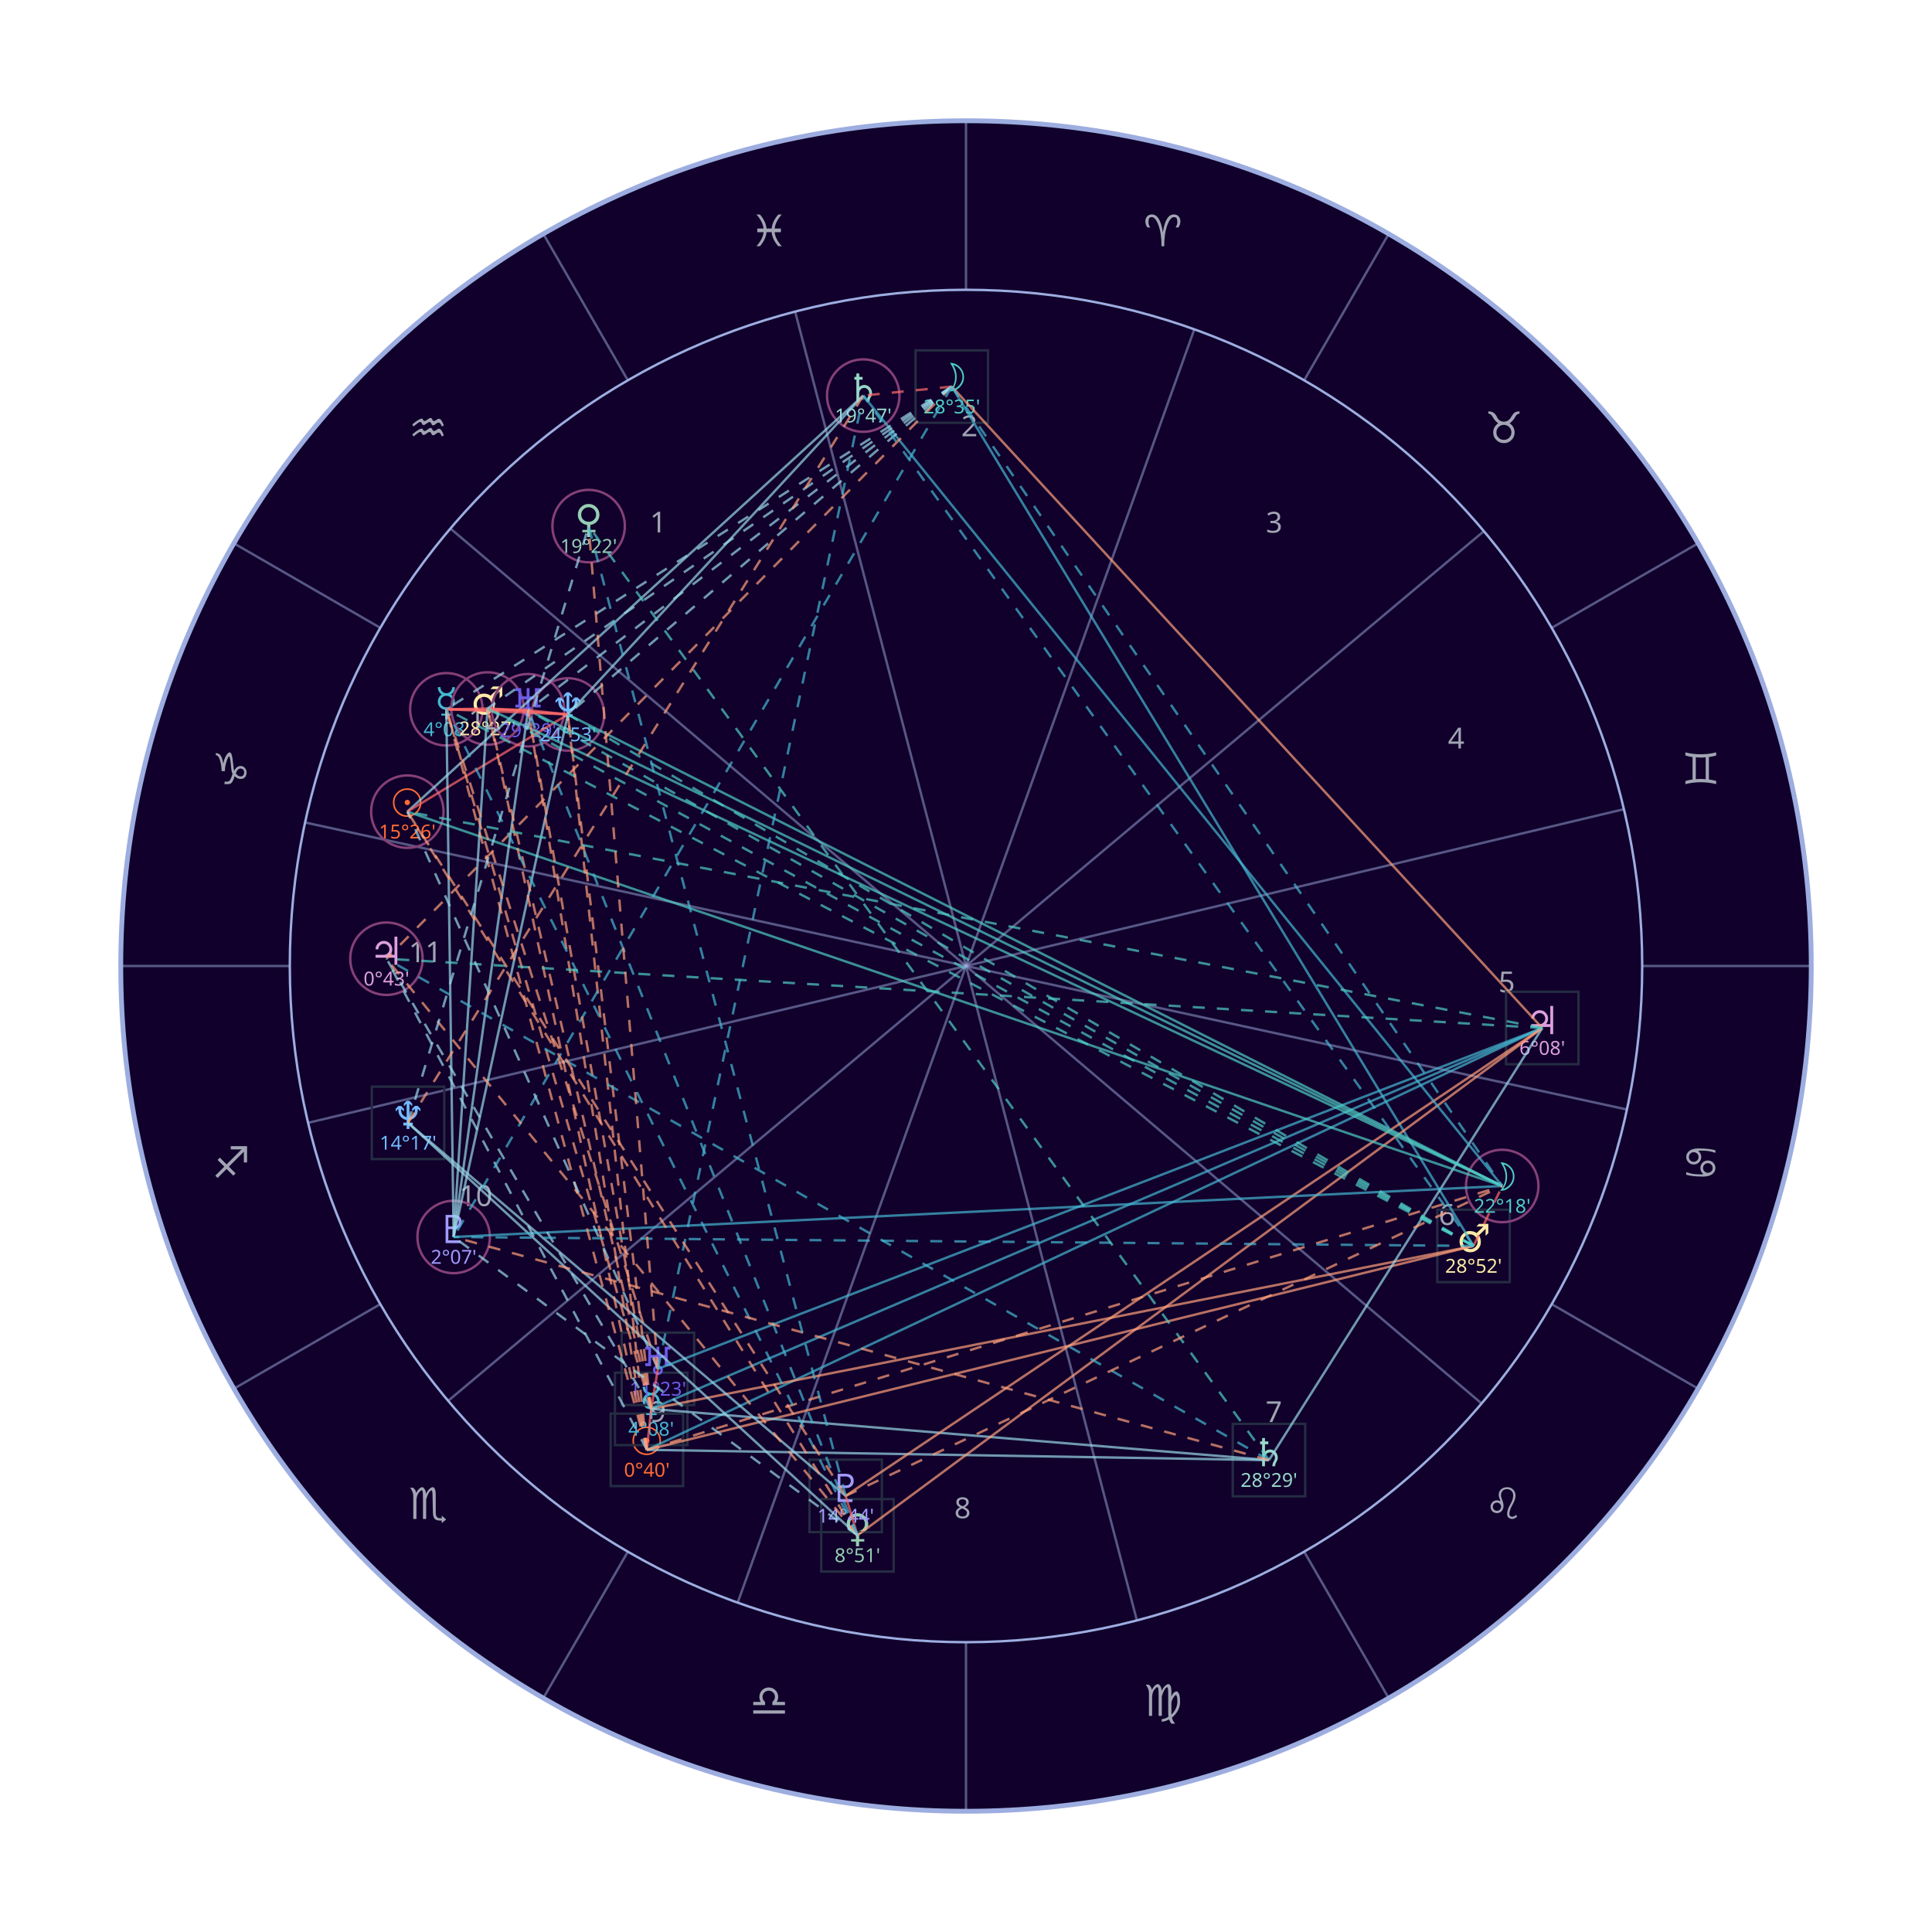
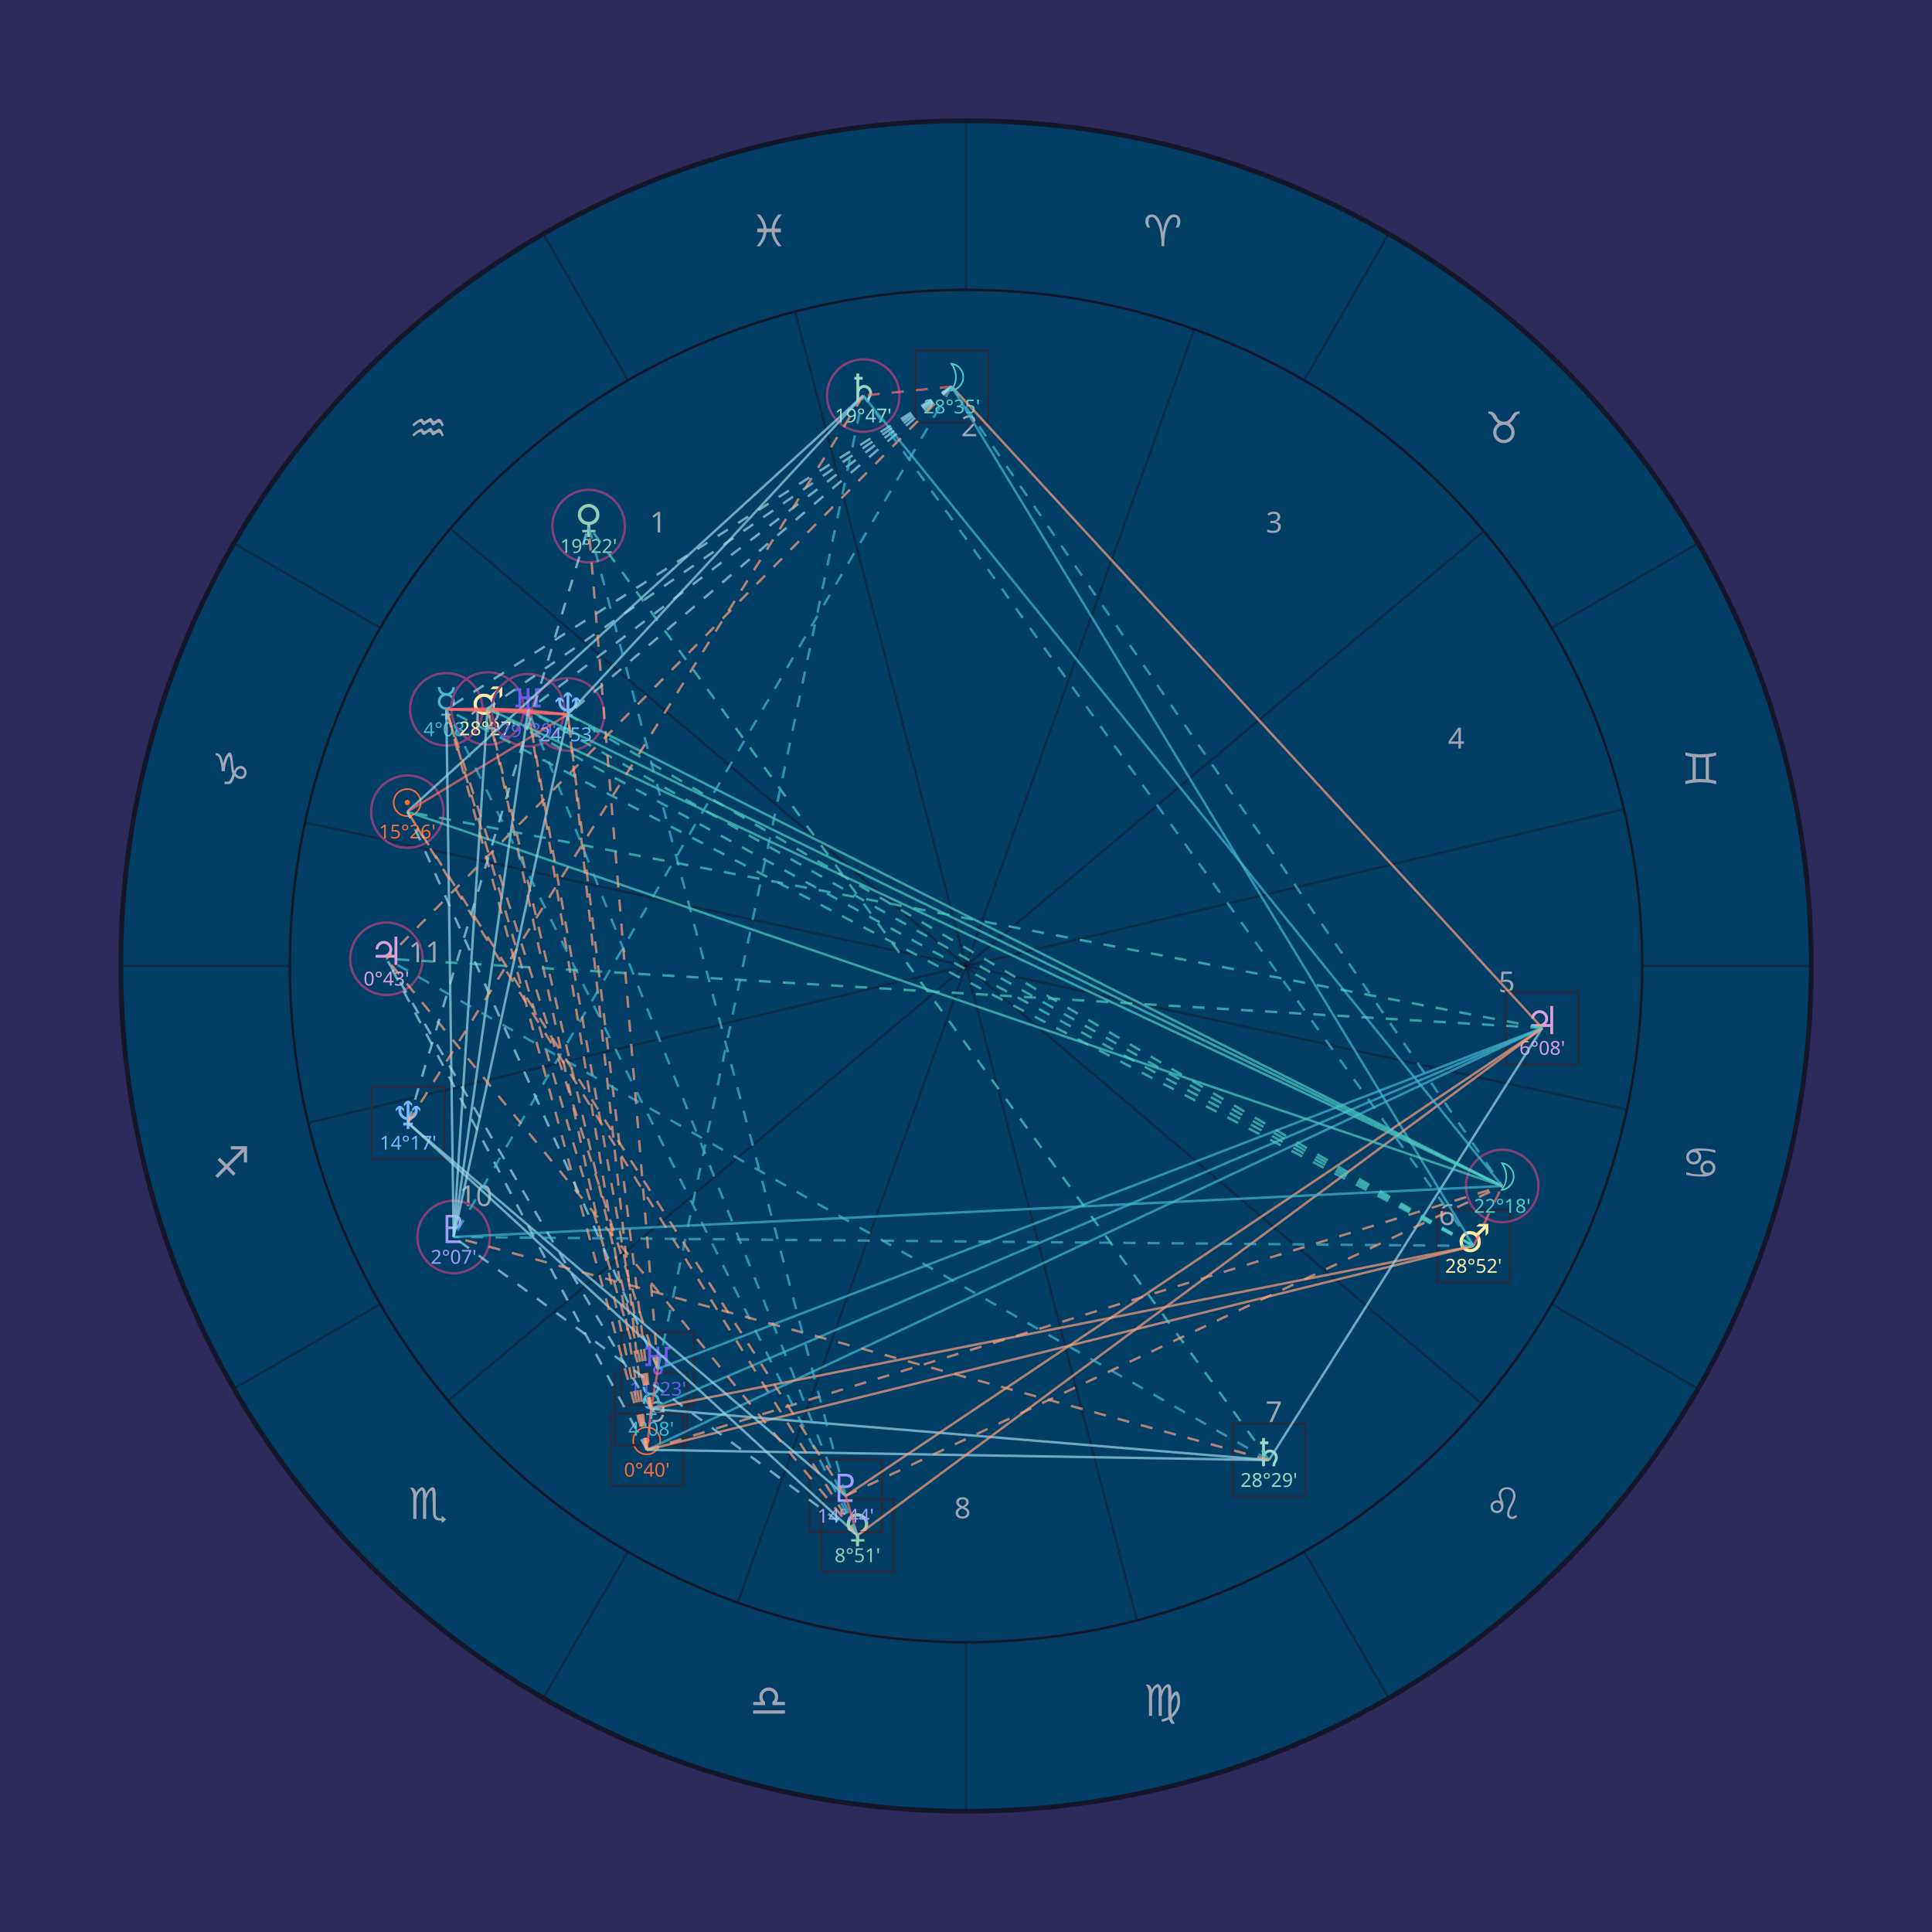
<svg xmlns="http://www.w3.org/2000/svg" height="800" viewBox="0 0 800 800" width="800">
-   <rect fill="#FFFFFF" height="100%" width="100%" />
-   <circle cx="400" cy="400" fill="#10002B" r="350" stroke="#9dade0" stroke-width="2" />
-   <circle cx="400" cy="400" fill="none" r="280" stroke="#9dade0" stroke-width="1" />
-   <line opacity="0.5" stroke="#9dade0" stroke-width="1" x1="400" x2="400" y1="120" y2="50" />
-   <line opacity="0.5" stroke="#9dade0" stroke-width="1" x1="540" x2="575" y1="157.513" y2="96.891" />
-   <line opacity="0.5" stroke="#9dade0" stroke-width="1" x1="642.487" x2="703.109" y1="260" y2="225" />
-   <line opacity="0.5" stroke="#9dade0" stroke-width="1" x1="680" x2="750" y1="400" y2="400" />
-   <line opacity="0.5" stroke="#9dade0" stroke-width="1" x1="642.487" x2="703.109" y1="540" y2="575" />
-   <line opacity="0.5" stroke="#9dade0" stroke-width="1" x1="540" x2="575" y1="642.487" y2="703.109" />
-   <line opacity="0.5" stroke="#9dade0" stroke-width="1" x1="400" x2="400" y1="680" y2="750" />
-   <line opacity="0.5" stroke="#9dade0" stroke-width="1" x1="260" x2="225" y1="642.487" y2="703.109" />
-   <line opacity="0.5" stroke="#9dade0" stroke-width="1" x1="157.513" x2="96.891" y1="540" y2="575" />
-   <line opacity="0.5" stroke="#9dade0" stroke-width="1" x1="120" x2="50" y1="400" y2="400" />
-   <line opacity="0.5" stroke="#9dade0" stroke-width="1" x1="157.513" x2="96.891" y1="260" y2="225" />
-   <line opacity="0.5" stroke="#9dade0" stroke-width="1" x1="260" x2="225" y1="157.513" y2="96.891" />
+   <rect fill="#2D2A5A" height="100%" width="100%" />
+   <circle cx="400" cy="400" fill="#003E66" r="350" stroke="#141729" stroke-width="2" />
+   <circle cx="400" cy="400" fill="none" r="280" stroke="#141729" stroke-width="1" />
+   <line opacity="0.5" stroke="#141729" stroke-width="1" x1="400" x2="400" y1="120" y2="50" />
+   <line opacity="0.5" stroke="#141729" stroke-width="1" x1="540" x2="575" y1="157.513" y2="96.891" />
+   <line opacity="0.5" stroke="#141729" stroke-width="1" x1="642.487" x2="703.109" y1="260" y2="225" />
+   <line opacity="0.5" stroke="#141729" stroke-width="1" x1="680" x2="750" y1="400" y2="400" />
+   <line opacity="0.5" stroke="#141729" stroke-width="1" x1="642.487" x2="703.109" y1="540" y2="575" />
+   <line opacity="0.5" stroke="#141729" stroke-width="1" x1="540" x2="575" y1="642.487" y2="703.109" />
+   <line opacity="0.5" stroke="#141729" stroke-width="1" x1="400" x2="400" y1="680" y2="750" />
+   <line opacity="0.5" stroke="#141729" stroke-width="1" x1="260" x2="225" y1="642.487" y2="703.109" />
+   <line opacity="0.5" stroke="#141729" stroke-width="1" x1="157.513" x2="96.891" y1="540" y2="575" />
+   <line opacity="0.5" stroke="#141729" stroke-width="1" x1="120" x2="50" y1="400" y2="400" />
+   <line opacity="0.5" stroke="#141729" stroke-width="1" x1="157.513" x2="96.891" y1="260" y2="225" />
+   <line opacity="0.5" stroke="#141729" stroke-width="1" x1="260" x2="225" y1="157.513" y2="96.891" />
  <text dominant-baseline="central" fill="#a1a4b3" font-family="serif" font-size="18" text-anchor="middle" x="481.528" y="95.733">
♈
</text>
  <text dominant-baseline="central" fill="#a1a4b3" font-family="serif" font-size="18" text-anchor="middle" x="622.739" y="177.261">
♉
</text>
  <text dominant-baseline="central" fill="#a1a4b3" font-family="serif" font-size="18" text-anchor="middle" x="704.267" y="318.472">
♊
</text>
  <text dominant-baseline="central" fill="#a1a4b3" font-family="serif" font-size="18" text-anchor="middle" x="704.267" y="481.528">
♋
</text>
  <text dominant-baseline="central" fill="#a1a4b3" font-family="serif" font-size="18" text-anchor="middle" x="622.739" y="622.739">
♌
</text>
  <text dominant-baseline="central" fill="#a1a4b3" font-family="serif" font-size="18" text-anchor="middle" x="481.528" y="704.267">
♍
</text>
  <text dominant-baseline="central" fill="#a1a4b3" font-family="serif" font-size="18" text-anchor="middle" x="318.472" y="704.267">
♎
</text>
  <text dominant-baseline="central" fill="#a1a4b3" font-family="serif" font-size="18" text-anchor="middle" x="177.261" y="622.739">
♏
</text>
  <text dominant-baseline="central" fill="#a1a4b3" font-family="serif" font-size="18" text-anchor="middle" x="95.733" y="481.528">
♐
</text>
  <text dominant-baseline="central" fill="#a1a4b3" font-family="serif" font-size="18" text-anchor="middle" x="95.733" y="318.472">
♑
</text>
  <text dominant-baseline="central" fill="#a1a4b3" font-family="serif" font-size="18" text-anchor="middle" x="177.261" y="177.261">
♒
</text>
  <text dominant-baseline="central" fill="#a1a4b3" font-family="serif" font-size="18" text-anchor="middle" x="318.472" y="95.733">
♓
</text>
-   <line opacity="0.5" stroke="#9dade0" stroke-width="1" x1="400" x2="186.499" y1="400" y2="218.844" />
+   <line opacity="0.5" stroke="#141729" stroke-width="1" x1="400" x2="186.499" y1="400" y2="218.844" />
  <text dominant-baseline="central" fill="#a1a4b3" font-family="sans-serif" font-size="12" text-anchor="middle" x="272.528" y="215.807">
1
</text>
-   <line opacity="0.5" stroke="#9dade0" stroke-width="1" x1="400" x2="329.257" y1="400" y2="129.084" />
+   <line opacity="0.5" stroke="#141729" stroke-width="1" x1="400" x2="329.257" y1="400" y2="129.084" />
  <text dominant-baseline="central" fill="#a1a4b3" font-family="sans-serif" font-size="12" text-anchor="middle" x="401.429" y="176.005">
2
</text>
-   <line opacity="0.5" stroke="#9dade0" stroke-width="1" x1="400" x2="494.519" y1="400" y2="136.436" />
+   <line opacity="0.5" stroke="#141729" stroke-width="1" x1="400" x2="494.519" y1="400" y2="136.436" />
  <text dominant-baseline="central" fill="#a1a4b3" font-family="sans-serif" font-size="12" text-anchor="middle" x="527.611" y="215.904">
3
</text>
-   <line opacity="0.5" stroke="#9dade0" stroke-width="1" x1="400" x2="614.433" y1="400" y2="219.949" />
+   <line opacity="0.5" stroke="#141729" stroke-width="1" x1="400" x2="614.433" y1="400" y2="219.949" />
  <text dominant-baseline="central" fill="#a1a4b3" font-family="sans-serif" font-size="12" text-anchor="middle" x="602.982" y="305.267">
4
</text>
-   <line opacity="0.5" stroke="#9dade0" stroke-width="1" x1="400" x2="672.37" y1="400" y2="335.079" />
+   <line opacity="0.5" stroke="#141729" stroke-width="1" x1="400" x2="672.37" y1="400" y2="335.079" />
  <text dominant-baseline="central" fill="#a1a4b3" font-family="sans-serif" font-size="12" text-anchor="middle" x="623.913" y="406.228">
5
</text>
-   <line opacity="0.5" stroke="#9dade0" stroke-width="1" x1="400" x2="673.624" y1="400" y2="459.413" />
+   <line opacity="0.5" stroke="#141729" stroke-width="1" x1="400" x2="673.624" y1="400" y2="459.413" />
  <text dominant-baseline="central" fill="#a1a4b3" font-family="sans-serif" font-size="12" text-anchor="middle" x="599.139" y="502.566">
6
</text>
-   <line opacity="0.5" stroke="#9dade0" stroke-width="1" x1="400" x2="613.501" y1="400" y2="581.156" />
+   <line opacity="0.5" stroke="#141729" stroke-width="1" x1="400" x2="613.501" y1="400" y2="581.156" />
  <text dominant-baseline="central" fill="#a1a4b3" font-family="sans-serif" font-size="12" text-anchor="middle" x="527.472" y="584.193">
7
</text>
-   <line opacity="0.5" stroke="#9dade0" stroke-width="1" x1="400" x2="470.743" y1="400" y2="670.916" />
+   <line opacity="0.5" stroke="#141729" stroke-width="1" x1="400" x2="470.743" y1="400" y2="670.916" />
  <text dominant-baseline="central" fill="#a1a4b3" font-family="sans-serif" font-size="12" text-anchor="middle" x="398.571" y="623.995">
8
</text>
-   <line opacity="0.5" stroke="#9dade0" stroke-width="1" x1="400" x2="305.481" y1="400" y2="663.564" />
+   <line opacity="0.5" stroke="#141729" stroke-width="1" x1="400" x2="305.481" y1="400" y2="663.564" />
  <text dominant-baseline="central" fill="#a1a4b3" font-family="sans-serif" font-size="12" text-anchor="middle" x="272.389" y="584.096">
9
</text>
-   <line opacity="0.5" stroke="#9dade0" stroke-width="1" x1="400" x2="185.567" y1="400" y2="580.051" />
+   <line opacity="0.5" stroke="#141729" stroke-width="1" x1="400" x2="185.567" y1="400" y2="580.051" />
  <text dominant-baseline="central" fill="#a1a4b3" font-family="sans-serif" font-size="12" text-anchor="middle" x="197.018" y="494.733">
10
</text>
-   <line opacity="0.5" stroke="#9dade0" stroke-width="1" x1="400" x2="127.63" y1="400" y2="464.921" />
+   <line opacity="0.5" stroke="#141729" stroke-width="1" x1="400" x2="127.63" y1="400" y2="464.921" />
  <text dominant-baseline="central" fill="#a1a4b3" font-family="sans-serif" font-size="12" text-anchor="middle" x="176.087" y="393.772">
11
</text>
-   <line opacity="0.5" stroke="#9dade0" stroke-width="1" x1="400" x2="126.376" y1="400" y2="340.587" />
+   <line opacity="0.5" stroke="#141729" stroke-width="1" x1="400" x2="126.376" y1="400" y2="340.587" />
  <text dominant-baseline="central" fill="#a1a4b3" font-family="sans-serif" font-size="12" text-anchor="middle" x="200.861" y="297.434">
12
</text>
  <rect fill="none" height="30" stroke="#252c42" stroke-width="1" style="" width="30" x="252.859" y="585.346" />
  <text dominant-baseline="central" fill="#FF6B35" font-family="serif" font-size="16" text-anchor="middle" x="267.859" y="597.346">
☉
</text>
  <text dominant-baseline="central" fill="#FF6B35" font-family="sans-serif" font-size="8" text-anchor="middle" x="267.859" y="608.346">
0°40'
</text>
  <rect fill="none" height="30" stroke="#252c42" stroke-width="1" style="" width="30" x="379.112" y="145.072" />
  <text dominant-baseline="central" fill="#4ECDC4" font-family="serif" font-size="16" text-anchor="middle" x="394.112" y="157.072">
☽
</text>
  <text dominant-baseline="central" fill="#4ECDC4" font-family="sans-serif" font-size="8" text-anchor="middle" x="394.112" y="168.072">
28°35'
</text>
  <rect fill="none" height="30" stroke="#252c42" stroke-width="1" style="" width="30" x="254.638" y="568.387" />
  <text dominant-baseline="central" fill="#45B7D1" font-family="serif" font-size="16" text-anchor="middle" x="269.638" y="580.387">
☿
</text>
  <text dominant-baseline="central" fill="#45B7D1" font-family="sans-serif" font-size="8" text-anchor="middle" x="269.638" y="591.387">
4°08'
</text>
  <rect fill="none" height="30" stroke="#252c42" stroke-width="1" style="" width="30" x="340.051" y="620.753" />
  <text dominant-baseline="central" fill="#96CEB4" font-family="serif" font-size="16" text-anchor="middle" x="355.051" y="632.753">
♀
</text>
  <text dominant-baseline="central" fill="#96CEB4" font-family="sans-serif" font-size="8" text-anchor="middle" x="355.051" y="643.753">
8°51'
</text>
  <rect fill="none" height="30" stroke="#252c42" stroke-width="1" style="" width="30" x="595.155" y="500.909" />
  <text dominant-baseline="central" fill="#FFEAA7" font-family="serif" font-size="16" text-anchor="middle" x="610.155" y="512.909">
♂
</text>
  <text dominant-baseline="central" fill="#FFEAA7" font-family="sans-serif" font-size="8" text-anchor="middle" x="610.155" y="523.909">
28°52'
</text>
  <rect fill="none" height="30" stroke="#252c42" stroke-width="1" style="" width="30" x="623.622" y="410.677" />
  <text dominant-baseline="central" fill="#DDA0DD" font-family="serif" font-size="16" text-anchor="middle" x="638.622" y="422.677">
♃
</text>
  <text dominant-baseline="central" fill="#DDA0DD" font-family="sans-serif" font-size="8" text-anchor="middle" x="638.622" y="433.677">
6°08'
</text>
  <rect fill="none" height="30" stroke="#252c42" stroke-width="1" style="" width="30" x="510.452" y="589.601" />
  <text dominant-baseline="central" fill="#98D8C8" font-family="serif" font-size="16" text-anchor="middle" x="525.452" y="601.601">
♄
</text>
  <text dominant-baseline="central" fill="#98D8C8" font-family="sans-serif" font-size="8" text-anchor="middle" x="525.452" y="612.601">
28°29'
</text>
  <rect fill="none" height="30" stroke="#252c42" stroke-width="1" style="" width="30" x="257.43" y="551.811" />
  <text dominant-baseline="central" fill="#6C5CE7" font-family="serif" font-size="16" text-anchor="middle" x="272.43" y="563.811">
♅
</text>
  <text dominant-baseline="central" fill="#6C5CE7" font-family="sans-serif" font-size="8" text-anchor="middle" x="272.43" y="574.811">
11°23'
</text>
  <rect fill="none" height="30" stroke="#252c42" stroke-width="1" style="" width="30" x="153.958" y="449.959" />
  <text dominant-baseline="central" fill="#74B9FF" font-family="serif" font-size="16" text-anchor="middle" x="168.958" y="461.959">
♆
</text>
  <text dominant-baseline="central" fill="#74B9FF" font-family="sans-serif" font-size="8" text-anchor="middle" x="168.958" y="472.959">
14°17'
</text>
  <rect fill="none" height="30" stroke="#252c42" stroke-width="1" style="" width="30" x="335.172" y="604.413" />
  <text dominant-baseline="central" fill="#A29BFE" font-family="serif" font-size="16" text-anchor="middle" x="350.172" y="616.413">
♇
</text>
  <text dominant-baseline="central" fill="#A29BFE" font-family="sans-serif" font-size="8" text-anchor="middle" x="350.172" y="627.413">
14°44'
</text>
  <circle cx="168.667" cy="336.086" fill="none" r="15" stroke="#854077" stroke-width="1" />
  <text dominant-baseline="central" fill="#FF6B35" font-family="serif" font-size="16" text-anchor="middle" x="168.667" y="333.086">
☉
</text>
  <text dominant-baseline="central" fill="#FF6B35" font-family="sans-serif" font-size="8" text-anchor="middle" x="168.667" y="344.086">
15°26'
</text>
  <circle cx="622.041" cy="491.093" fill="none" r="15" stroke="#854077" stroke-width="1" />
  <text dominant-baseline="central" fill="#4ECDC4" font-family="serif" font-size="16" text-anchor="middle" x="622.041" y="488.093">
☽
</text>
  <text dominant-baseline="central" fill="#4ECDC4" font-family="sans-serif" font-size="8" text-anchor="middle" x="622.041" y="499.093">
22°18'
</text>
  <circle cx="184.82" cy="293.71" fill="none" r="15" stroke="#854077" stroke-width="1" />
  <text dominant-baseline="central" fill="#45B7D1" font-family="serif" font-size="16" text-anchor="middle" x="184.82" y="290.71">
☿
</text>
  <text dominant-baseline="central" fill="#45B7D1" font-family="sans-serif" font-size="8" text-anchor="middle" x="184.82" y="301.71">
4°08'
</text>
  <circle cx="243.74" cy="217.838" fill="none" r="15" stroke="#854077" stroke-width="1" />
  <text dominant-baseline="central" fill="#96CEB4" font-family="serif" font-size="16" text-anchor="middle" x="243.74" y="214.838">
♀
</text>
  <text dominant-baseline="central" fill="#96CEB4" font-family="sans-serif" font-size="8" text-anchor="middle" x="243.74" y="225.838">
19°22'
</text>
  <circle cx="201.869" cy="293.374" fill="none" r="15" stroke="#854077" stroke-width="1" />
  <text dominant-baseline="central" fill="#FFEAA7" font-family="serif" font-size="16" text-anchor="middle" x="201.869" y="290.374">
♂
</text>
  <text dominant-baseline="central" fill="#FFEAA7" font-family="sans-serif" font-size="8" text-anchor="middle" x="201.869" y="301.374">
28°27'
</text>
  <circle cx="160.019" cy="396.986" fill="none" r="15" stroke="#854077" stroke-width="1" />
  <text dominant-baseline="central" fill="#DDA0DD" font-family="serif" font-size="16" text-anchor="middle" x="160.019" y="393.986">
♃
</text>
  <text dominant-baseline="central" fill="#DDA0DD" font-family="sans-serif" font-size="8" text-anchor="middle" x="160.019" y="404.986">
0°43'
</text>
  <circle cx="357.448" cy="163.802" fill="none" r="15" stroke="#854077" stroke-width="1" />
  <text dominant-baseline="central" fill="#98D8C8" font-family="serif" font-size="16" text-anchor="middle" x="357.448" y="160.802">
♄
</text>
  <text dominant-baseline="central" fill="#98D8C8" font-family="sans-serif" font-size="8" text-anchor="middle" x="357.448" y="171.802">
19°47'
</text>
  <circle cx="218.664" cy="294.089" fill="none" r="15" stroke="#854077" stroke-width="1" />
  <text dominant-baseline="central" fill="#6C5CE7" font-family="serif" font-size="16" text-anchor="middle" x="218.664" y="291.089">
♅
</text>
  <text dominant-baseline="central" fill="#6C5CE7" font-family="sans-serif" font-size="8" text-anchor="middle" x="218.664" y="302.089">
29°39'
</text>
  <circle cx="235.151" cy="295.837" fill="none" r="15" stroke="#854077" stroke-width="1" />
  <text dominant-baseline="central" fill="#74B9FF" font-family="serif" font-size="16" text-anchor="middle" x="235.151" y="292.837">
♆
</text>
  <text dominant-baseline="central" fill="#74B9FF" font-family="sans-serif" font-size="8" text-anchor="middle" x="235.151" y="303.837">
24°53'
</text>
  <circle cx="187.844" cy="512.204" fill="none" r="15" stroke="#854077" stroke-width="1" />
  <text dominant-baseline="central" fill="#A29BFE" font-family="serif" font-size="16" text-anchor="middle" x="187.844" y="509.204">
♇
</text>
  <text dominant-baseline="central" fill="#A29BFE" font-family="sans-serif" font-size="8" text-anchor="middle" x="187.844" y="520.204">
2°07'
</text>
  <line opacity="0.7" stroke="#FF6B6B" stroke-width="1" style="" x1="267.859" x2="269.638" y1="600.346" y2="583.387" />
  <line opacity="0.7" stroke="#FFA07A" stroke-width="1" style="" x1="267.859" x2="610.155" y1="600.346" y2="515.909" />
  <line opacity="0.7" stroke="#45B7D1" stroke-width="1" style="" x1="267.859" x2="638.622" y1="600.346" y2="425.677" />
  <line opacity="0.7" stroke="#98D8E8" stroke-width="1" style="" x1="267.859" x2="525.452" y1="600.346" y2="604.601" />
  <line opacity="0.7" stroke="#45B7D1" stroke-width="1" style="" x1="394.112" x2="610.155" y1="160.072" y2="515.909" />
  <line opacity="0.7" stroke="#FFA07A" stroke-width="1" style="" x1="394.112" x2="638.622" y1="160.072" y2="425.677" />
  <line opacity="0.7" stroke="#FFA07A" stroke-width="1" style="" x1="269.638" x2="610.155" y1="583.387" y2="515.909" />
  <line opacity="0.7" stroke="#45B7D1" stroke-width="1" style="" x1="269.638" x2="638.622" y1="583.387" y2="425.677" />
  <line opacity="0.7" stroke="#98D8E8" stroke-width="1" style="" x1="269.638" x2="525.452" y1="583.387" y2="604.601" />
  <line opacity="0.7" stroke="#FF6B6B" stroke-width="1" style="" x1="269.638" x2="272.43" y1="583.387" y2="566.811" />
  <line opacity="0.7" stroke="#FFA07A" stroke-width="1" style="" x1="355.051" x2="638.622" y1="635.753" y2="425.677" />
  <line opacity="0.7" stroke="#98D8E8" stroke-width="1" style="" x1="355.051" x2="168.958" y1="635.753" y2="464.959" />
  <line opacity="0.7" stroke="#FF6B6B" stroke-width="1" style="" x1="355.051" x2="350.172" y1="635.753" y2="619.413" />
  <line opacity="0.7" stroke="#98D8E8" stroke-width="1" style="" x1="638.622" x2="525.452" y1="425.677" y2="604.601" />
  <line opacity="0.7" stroke="#45B7D1" stroke-width="1" style="" x1="638.622" x2="272.43" y1="425.677" y2="566.811" />
  <line opacity="0.7" stroke="#FFA07A" stroke-width="1" style="" x1="638.622" x2="350.172" y1="425.677" y2="619.413" />
  <line opacity="0.7" stroke="#98D8E8" stroke-width="1" style="" x1="168.958" x2="350.172" y1="464.959" y2="619.413" />
  <line opacity="0.7" stroke="#4ECDC4" stroke-width="1" style="" x1="168.667" x2="622.041" y1="336.086" y2="491.093" />
  <line opacity="0.7" stroke="#98D8E8" stroke-width="1" style="" x1="168.667" x2="357.448" y1="336.086" y2="163.802" />
  <line opacity="0.7" stroke="#FF6B6B" stroke-width="1" style="" x1="168.667" x2="235.151" y1="336.086" y2="295.837" />
  <line opacity="0.7" stroke="#4ECDC4" stroke-width="1" style="" x1="622.041" x2="201.869" y1="491.093" y2="293.374" />
  <line opacity="0.7" stroke="#45B7D1" stroke-width="1" style="" x1="622.041" x2="357.448" y1="491.093" y2="163.802" />
  <line opacity="0.7" stroke="#4ECDC4" stroke-width="1" style="" x1="622.041" x2="218.664" y1="491.093" y2="294.089" />
  <line opacity="0.7" stroke="#4ECDC4" stroke-width="1" style="" x1="622.041" x2="235.151" y1="491.093" y2="295.837" />
  <line opacity="0.7" stroke="#45B7D1" stroke-width="1" style="" x1="622.041" x2="187.844" y1="491.093" y2="512.204" />
  <line opacity="0.7" stroke="#FF6B6B" stroke-width="1" style="" x1="184.82" x2="201.869" y1="293.71" y2="293.374" />
  <line opacity="0.7" stroke="#FF6B6B" stroke-width="1" style="" x1="184.82" x2="218.664" y1="293.71" y2="294.089" />
  <line opacity="0.7" stroke="#FF6B6B" stroke-width="1" style="" x1="184.82" x2="235.151" y1="293.71" y2="295.837" />
  <line opacity="0.7" stroke="#98D8E8" stroke-width="1" style="" x1="184.82" x2="187.844" y1="293.71" y2="512.204" />
  <line opacity="0.7" stroke="#FF6B6B" stroke-width="1" style="" x1="201.869" x2="218.664" y1="293.374" y2="294.089" />
  <line opacity="0.7" stroke="#FF6B6B" stroke-width="1" style="" x1="201.869" x2="235.151" y1="293.374" y2="295.837" />
  <line opacity="0.7" stroke="#98D8E8" stroke-width="1" style="" x1="201.869" x2="187.844" y1="293.374" y2="512.204" />
  <line opacity="0.7" stroke="#98D8E8" stroke-width="1" style="" x1="357.448" x2="235.151" y1="163.802" y2="295.837" />
  <line opacity="0.7" stroke="#FF6B6B" stroke-width="1" style="" x1="218.664" x2="235.151" y1="294.089" y2="295.837" />
  <line opacity="0.7" stroke="#98D8E8" stroke-width="1" style="" x1="218.664" x2="187.844" y1="294.089" y2="512.204" />
  <line opacity="0.7" stroke="#98D8E8" stroke-width="1" style="" x1="235.151" x2="187.844" y1="295.837" y2="512.204" />
  <line opacity="0.7" stroke="#FFA07A" stroke-width="1" style="stroke-dasharray: 5,5" x1="267.859" x2="622.041" y1="600.346" y2="491.093" />
  <line opacity="0.7" stroke="#FFA07A" stroke-width="1" style="stroke-dasharray: 5,5" x1="267.859" x2="184.82" y1="600.346" y2="293.71" />
  <line opacity="0.7" stroke="#FFA07A" stroke-width="1" style="stroke-dasharray: 5,5" x1="267.859" x2="201.869" y1="600.346" y2="293.374" />
  <line opacity="0.7" stroke="#98D8E8" stroke-width="1" style="stroke-dasharray: 5,5" x1="267.859" x2="160.019" y1="600.346" y2="396.986" />
  <line opacity="0.7" stroke="#FFA07A" stroke-width="1" style="stroke-dasharray: 5,5" x1="267.859" x2="218.664" y1="600.346" y2="294.089" />
  <line opacity="0.7" stroke="#FFA07A" stroke-width="1" style="stroke-dasharray: 5,5" x1="267.859" x2="235.151" y1="600.346" y2="295.837" />
  <line opacity="0.7" stroke="#45B7D1" stroke-width="1" style="stroke-dasharray: 5,5" x1="394.112" x2="622.041" y1="160.072" y2="491.093" />
  <line opacity="0.7" stroke="#98D8E8" stroke-width="1" style="stroke-dasharray: 5,5" x1="394.112" x2="184.82" y1="160.072" y2="293.71" />
  <line opacity="0.7" stroke="#98D8E8" stroke-width="1" style="stroke-dasharray: 5,5" x1="394.112" x2="201.869" y1="160.072" y2="293.374" />
  <line opacity="0.7" stroke="#FFA07A" stroke-width="1" style="stroke-dasharray: 5,5" x1="394.112" x2="160.019" y1="160.072" y2="396.986" />
  <line opacity="0.7" stroke="#FF6B6B" stroke-width="1" style="stroke-dasharray: 5,5" x1="394.112" x2="357.448" y1="160.072" y2="163.802" />
  <line opacity="0.7" stroke="#98D8E8" stroke-width="1" style="stroke-dasharray: 5,5" x1="394.112" x2="218.664" y1="160.072" y2="294.089" />
  <line opacity="0.7" stroke="#98D8E8" stroke-width="1" style="stroke-dasharray: 5,5" x1="394.112" x2="235.151" y1="160.072" y2="295.837" />
  <line opacity="0.7" stroke="#45B7D1" stroke-width="1" style="stroke-dasharray: 5,5" x1="394.112" x2="187.844" y1="160.072" y2="512.204" />
  <line opacity="0.7" stroke="#FFA07A" stroke-width="1" style="stroke-dasharray: 5,5" x1="269.638" x2="184.82" y1="583.387" y2="293.71" />
  <line opacity="0.7" stroke="#FFA07A" stroke-width="1" style="stroke-dasharray: 5,5" x1="269.638" x2="201.869" y1="583.387" y2="293.374" />
  <line opacity="0.7" stroke="#98D8E8" stroke-width="1" style="stroke-dasharray: 5,5" x1="269.638" x2="160.019" y1="583.387" y2="396.986" />
  <line opacity="0.7" stroke="#FFA07A" stroke-width="1" style="stroke-dasharray: 5,5" x1="269.638" x2="218.664" y1="583.387" y2="294.089" />
  <line opacity="0.7" stroke="#FFA07A" stroke-width="1" style="stroke-dasharray: 5,5" x1="269.638" x2="235.151" y1="583.387" y2="295.837" />
  <line opacity="0.7" stroke="#FFA07A" stroke-width="1" style="stroke-dasharray: 5,5" x1="355.051" x2="168.667" y1="635.753" y2="336.086" />
  <line opacity="0.7" stroke="#45B7D1" stroke-width="1" style="stroke-dasharray: 5,5" x1="355.051" x2="184.82" y1="635.753" y2="293.71" />
  <line opacity="0.7" stroke="#FFA07A" stroke-width="1" style="stroke-dasharray: 5,5" x1="355.051" x2="160.019" y1="635.753" y2="396.986" />
  <line opacity="0.7" stroke="#45B7D1" stroke-width="1" style="stroke-dasharray: 5,5" x1="355.051" x2="218.664" y1="635.753" y2="294.089" />
  <line opacity="0.7" stroke="#98D8E8" stroke-width="1" style="stroke-dasharray: 5,5" x1="355.051" x2="187.844" y1="635.753" y2="512.204" />
  <line opacity="0.7" stroke="#FF6B6B" stroke-width="1" style="stroke-dasharray: 5,5" x1="610.155" x2="622.041" y1="515.909" y2="491.093" />
  <line opacity="0.7" stroke="#4ECDC4" stroke-width="1" style="stroke-dasharray: 5,5" x1="610.155" x2="184.82" y1="515.909" y2="293.71" />
  <line opacity="0.7" stroke="#4ECDC4" stroke-width="1" style="stroke-dasharray: 5,5" x1="610.155" x2="201.869" y1="515.909" y2="293.374" />
  <line opacity="0.7" stroke="#45B7D1" stroke-width="1" style="stroke-dasharray: 5,5" x1="610.155" x2="357.448" y1="515.909" y2="163.802" />
  <line opacity="0.7" stroke="#4ECDC4" stroke-width="1" style="stroke-dasharray: 5,5" x1="610.155" x2="218.664" y1="515.909" y2="294.089" />
  <line opacity="0.7" stroke="#4ECDC4" stroke-width="1" style="stroke-dasharray: 5,5" x1="610.155" x2="235.151" y1="515.909" y2="295.837" />
  <line opacity="0.7" stroke="#45B7D1" stroke-width="1" style="stroke-dasharray: 5,5" x1="610.155" x2="187.844" y1="515.909" y2="512.204" />
  <line opacity="0.7" stroke="#4ECDC4" stroke-width="1" style="stroke-dasharray: 5,5" x1="638.622" x2="168.667" y1="425.677" y2="336.086" />
  <line opacity="0.7" stroke="#4ECDC4" stroke-width="1" style="stroke-dasharray: 5,5" x1="638.622" x2="160.019" y1="425.677" y2="396.986" />
  <line opacity="0.7" stroke="#4ECDC4" stroke-width="1" style="stroke-dasharray: 5,5" x1="525.452" x2="243.74" y1="604.601" y2="217.838" />
  <line opacity="0.7" stroke="#45B7D1" stroke-width="1" style="stroke-dasharray: 5,5" x1="525.452" x2="160.019" y1="604.601" y2="396.986" />
  <line opacity="0.7" stroke="#FFA07A" stroke-width="1" style="stroke-dasharray: 5,5" x1="525.452" x2="187.844" y1="604.601" y2="512.204" />
  <line opacity="0.7" stroke="#98D8E8" stroke-width="1" style="stroke-dasharray: 5,5" x1="272.43" x2="168.667" y1="566.811" y2="336.086" />
  <line opacity="0.7" stroke="#FFA07A" stroke-width="1" style="stroke-dasharray: 5,5" x1="272.43" x2="184.82" y1="566.811" y2="293.71" />
  <line opacity="0.7" stroke="#FFA07A" stroke-width="1" style="stroke-dasharray: 5,5" x1="272.43" x2="243.74" y1="566.811" y2="217.838" />
  <line opacity="0.7" stroke="#45B7D1" stroke-width="1" style="stroke-dasharray: 5,5" x1="272.43" x2="357.448" y1="566.811" y2="163.802" />
  <line opacity="0.7" stroke="#98D8E8" stroke-width="1" style="stroke-dasharray: 5,5" x1="168.958" x2="243.74" y1="464.959" y2="217.838" />
  <line opacity="0.7" stroke="#FFA07A" stroke-width="1" style="stroke-dasharray: 5,5" x1="168.958" x2="357.448" y1="464.959" y2="163.802" />
  <line opacity="0.7" stroke="#FFA07A" stroke-width="1" style="stroke-dasharray: 5,5" x1="350.172" x2="168.667" y1="619.413" y2="336.086" />
  <line opacity="0.7" stroke="#FFA07A" stroke-width="1" style="stroke-dasharray: 5,5" x1="350.172" x2="622.041" y1="619.413" y2="491.093" />
  <line opacity="0.7" stroke="#45B7D1" stroke-width="1" style="stroke-dasharray: 5,5" x1="350.172" x2="243.74" y1="619.413" y2="217.838" />
</svg>
